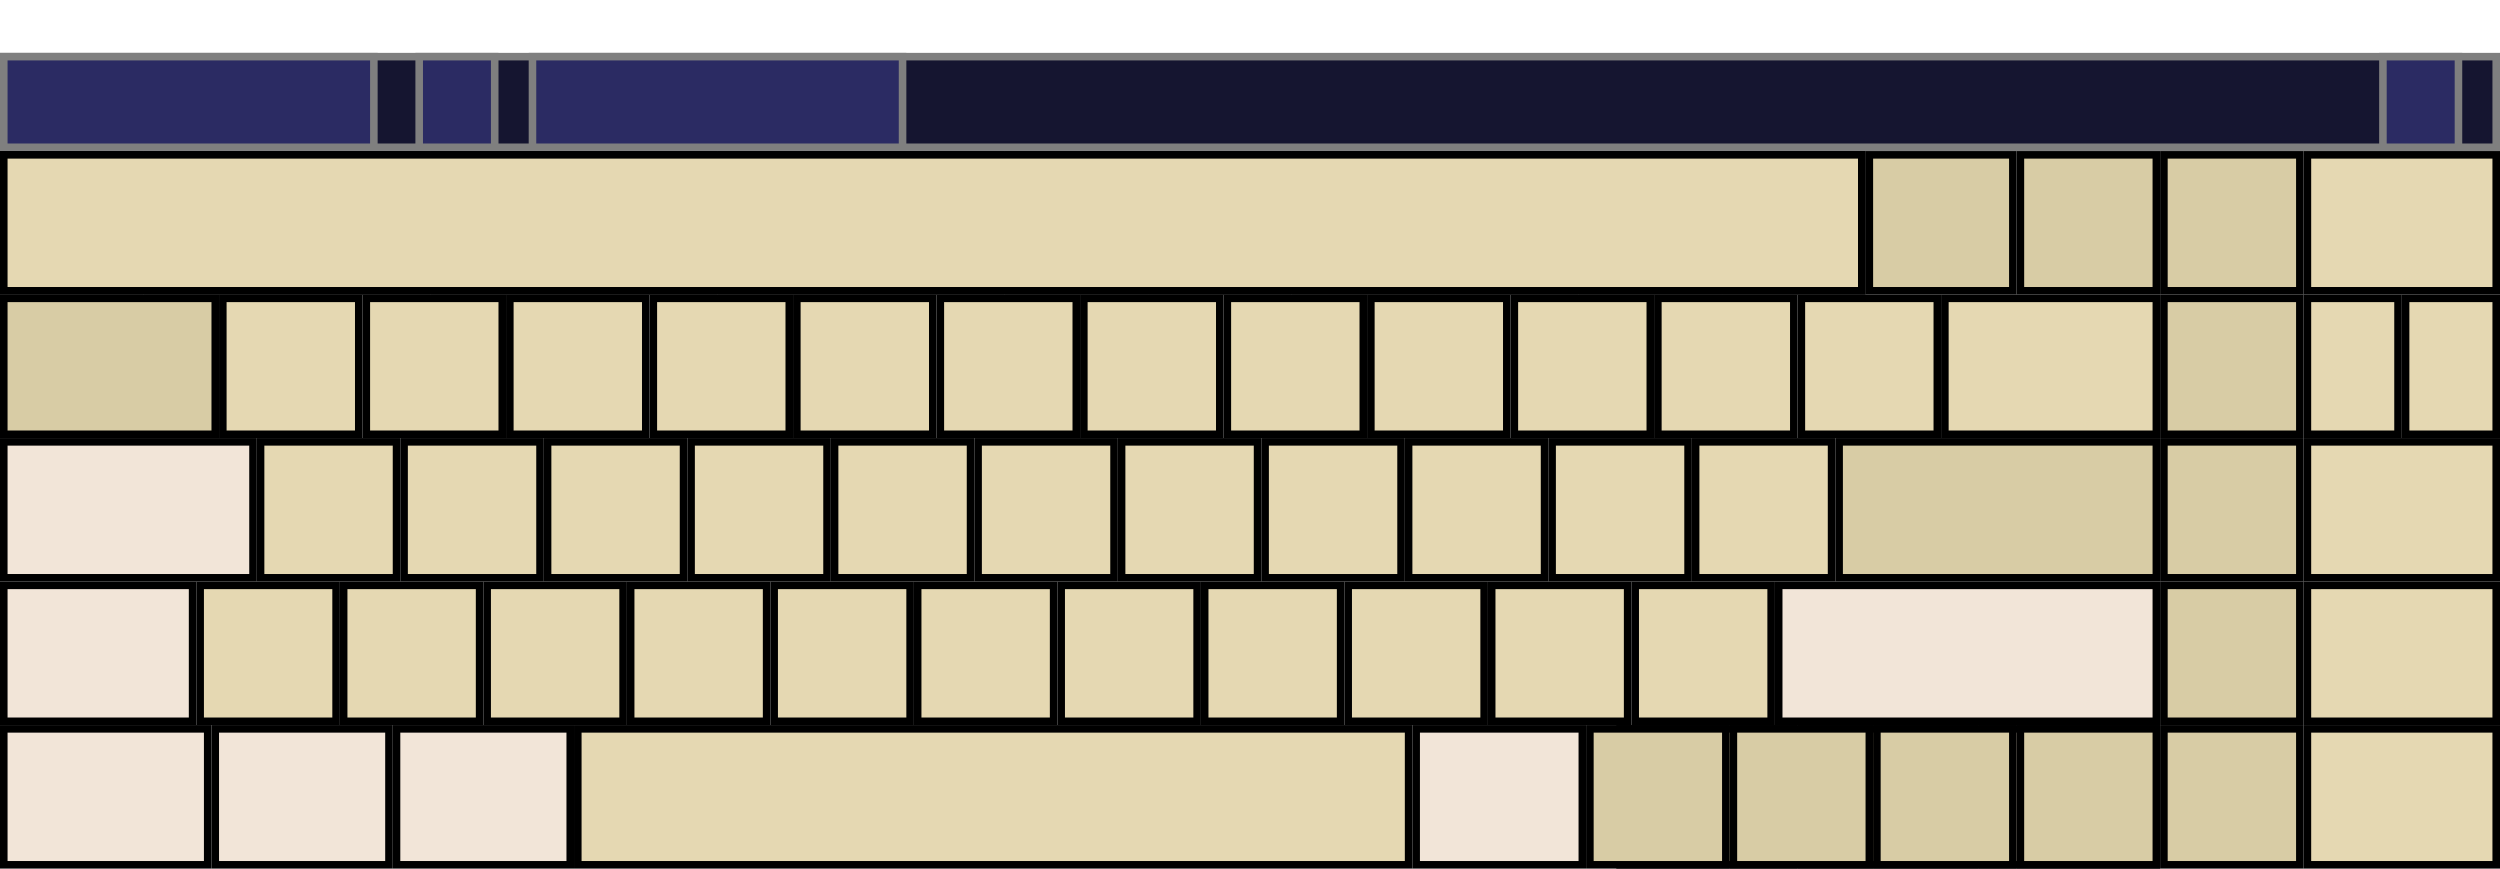
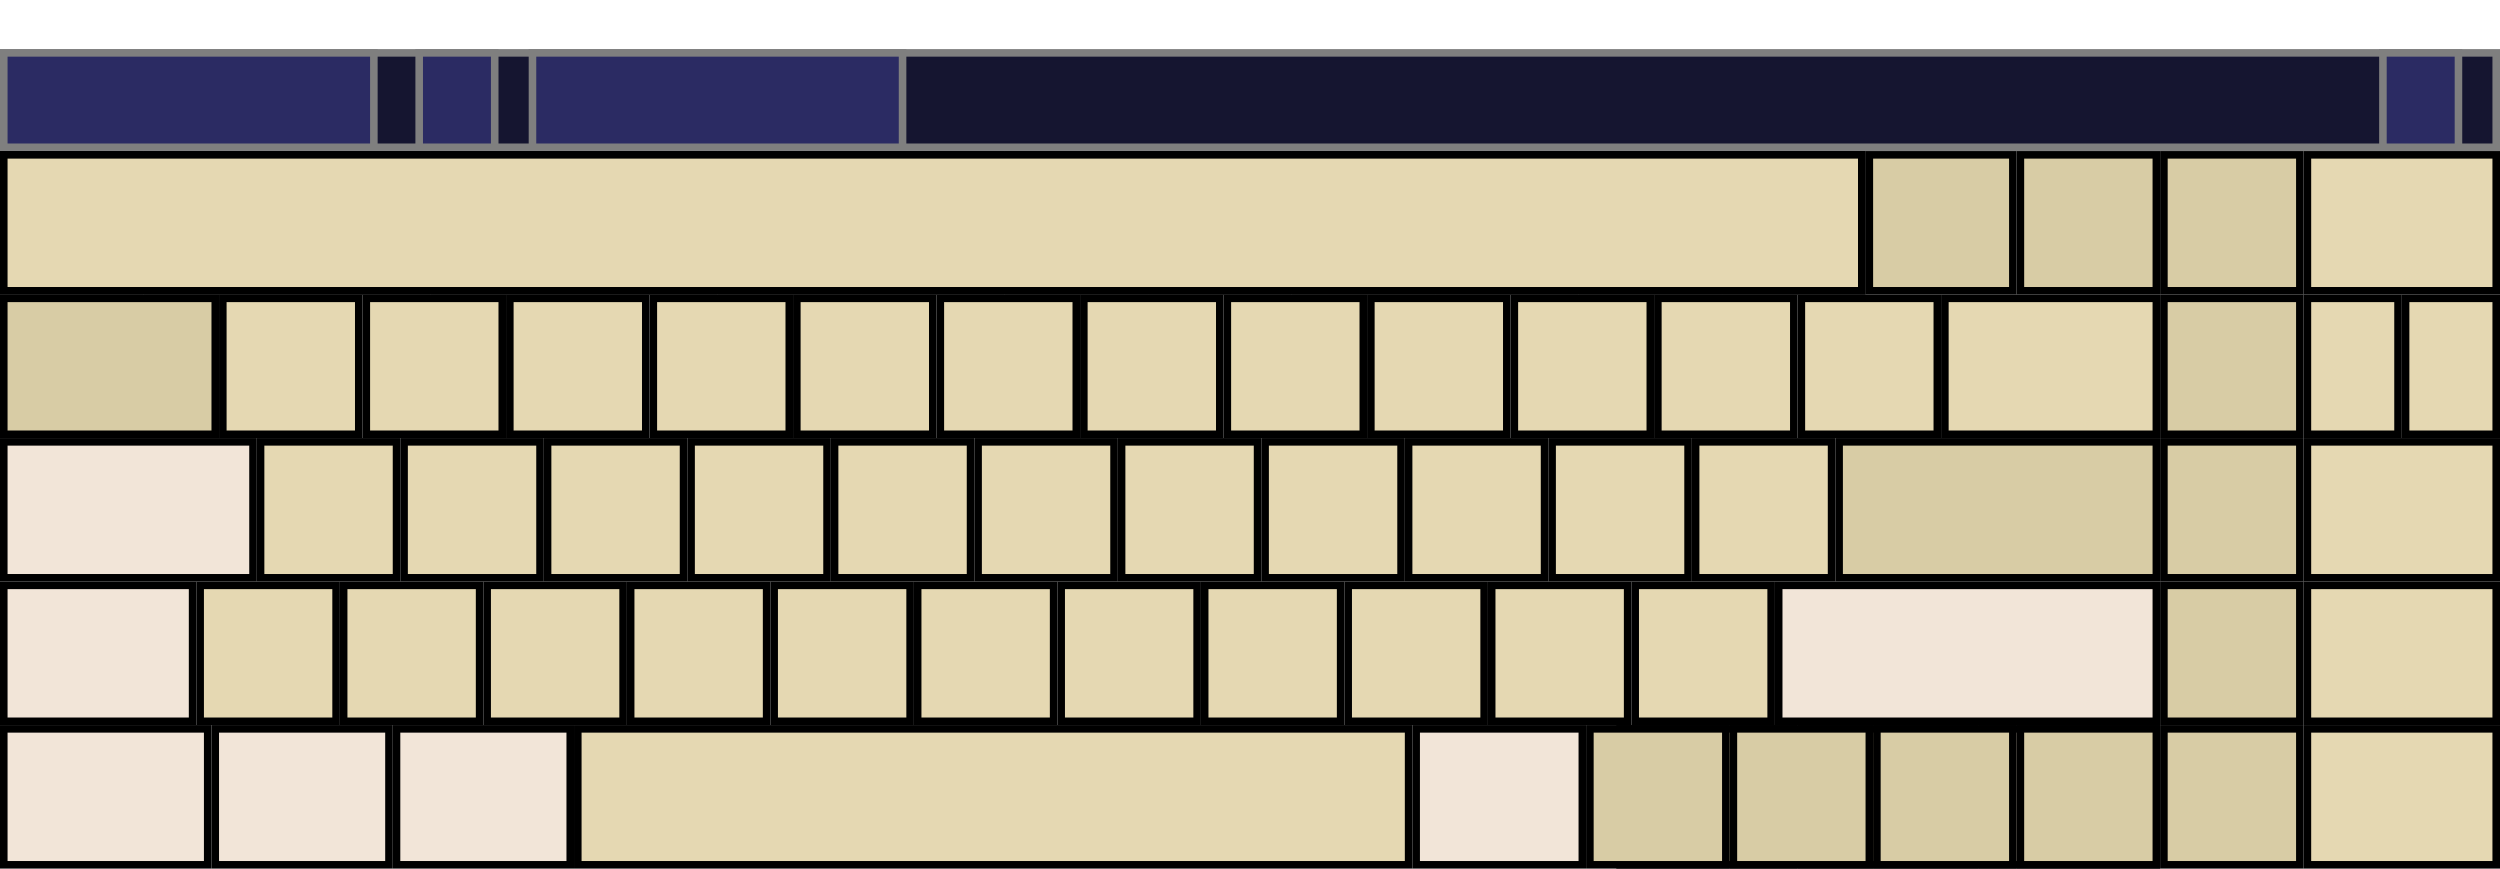
<svg xmlns="http://www.w3.org/2000/svg" id="svg2" height="115" width="331" version="1.0">
  <defs id="defs90" />
-   <rect id="wordlist" height="12" width="330" y="7.5" x="0.5" style="fill:#151530;stroke:#7f7f7f;stroke-width:1;stroke-miterlimit:4;stroke-dasharray:none" />
-   <rect id="prediction" height="12" width="49" y="7.5" x="70.5" style="color:#000000;fill:#2b2b63;fill-opacity:1;fill-rule:nonzero;stroke:#7f7f7f;stroke-width:1;stroke-linecap:butt;stroke-linejoin:miter;stroke-miterlimit:4;stroke-opacity:1;stroke-dasharray:none;stroke-dashoffset:0;marker:none;visibility:visible;display:inline;overflow:visible;enable-background:accumulate" />
-   <rect id="correction" height="12" width="49" y="7.5" x="0.5" style="color:#000000;fill:#2b2b63;fill-opacity:1;fill-rule:nonzero;stroke:#7f7f7f;stroke-width:1;stroke-linecap:butt;stroke-linejoin:miter;stroke-miterlimit:4;stroke-opacity:1;stroke-dasharray:none;stroke-dashoffset:0;marker:none;visibility:visible;display:inline;overflow:visible;enable-background:accumulate" />
-   <rect id="expand-corrections" height="12" width="10" y="7.5" x="55.5" style="fill:#2b2b63;stroke:#7f7f7f;stroke-width:1;stroke-miterlimit:4;stroke-dasharray:none" />
-   <rect id="language" height="12" width="10" y="7.5" x="315.5" style="fill:#2b2b63;stroke:#7f7f7f;stroke-width:1;stroke-miterlimit:4;stroke-dasharray:none" />
+   <rect id="wordlist" height="12.5" width="330" y="7" x="0.5" style="fill:#151530;stroke:#7f7f7f;stroke-width:1;stroke-miterlimit:4;stroke-dasharray:none" />
+   <rect id="prediction" height="12.5" width="49" y="7" x="70.5" style="color:#000000;fill:#2b2b63;fill-opacity:1;fill-rule:nonzero;stroke:#7f7f7f;stroke-width:1;stroke-linecap:butt;stroke-linejoin:miter;stroke-miterlimit:4;stroke-opacity:1;stroke-dasharray:none;stroke-dashoffset:0;marker:none;visibility:visible;display:inline;overflow:visible;enable-background:accumulate" />
+   <rect id="correction" height="12.5" width="49" y="7" x="0.5" style="color:#000000;fill:#2b2b63;fill-opacity:1;fill-rule:nonzero;stroke:#7f7f7f;stroke-width:1;stroke-linecap:butt;stroke-linejoin:miter;stroke-miterlimit:4;stroke-opacity:1;stroke-dasharray:none;stroke-dashoffset:0;marker:none;visibility:visible;display:inline;overflow:visible;enable-background:accumulate" />
+   <rect id="expand-corrections" height="12.5" width="10" y="7" x="55.5" style="fill:#2b2b63;stroke:#7f7f7f;stroke-width:1;stroke-miterlimit:4;stroke-dasharray:none" />
+   <rect id="language" height="12.5" width="10" y="7" x="315.5" style="fill:#2b2b63;stroke:#7f7f7f;stroke-width:1;stroke-miterlimit:4;stroke-dasharray:none" />
  <rect id="AB01" style="fill:#e5d8b2;stroke:#000000" height="18" width="18" y="77.5" x="45.5" />
  <rect id="AE02" style="fill:#e5d8b2;stroke:#000000" height="18" width="18" y="20.5" x="38.5" />
  <rect id="AE03" style="fill:#e5d8b2;stroke:#000000" height="18" width="18" y="20.5" x="57.5" />
  <rect id="AD09" style="fill:#e5d8b2;stroke:#000000" height="18" width="18" y="39.5" x="181.5" />
  <rect id="AE01" style="fill:#e5d8b2;stroke:#000000" height="18" width="18" y="20.5" x="19.5" />
  <rect id="AE06" style="fill:#e5d8b2;stroke:#000000" height="18" width="18" y="20.5" x="114.5" />
  <rect id="AE07" style="fill:#e5d8b2;stroke:#000000" height="18" width="18" y="20.5" x="133.5" />
  <rect id="AE04" style="fill:#e5d8b2;stroke:#000000" height="18" width="18" y="20.5" x="76.5" />
  <rect id="AE05" style="fill:#e5d8b2;stroke:#000000" height="18" width="18" y="20.5" x="95.5" />
  <rect id="AD03" style="fill:#e5d8b2;stroke:#000000" height="18" width="18" y="39.5" x="67.5" />
  <rect id="AD02" style="fill:#e5d8b2;stroke:#000000" height="18" width="18" y="39.5" x="48.5" />
  <rect id="AD01" style="fill:#e5d8b2;stroke:#000000" height="18" width="18" y="39.5" x="29.5" />
  <rect id="AE09" style="fill:#e5d8b2;stroke:#000000" height="18" width="18" y="20.5" x="171.5" />
  <rect id="AD07" style="fill:#e5d8b2;stroke:#000000" height="18" width="18" y="39.5" x="143.5" />
  <rect id="AD06" style="fill:#e5d8b2;stroke:#000000" height="18" width="18" y="39.5" x="124.5" />
  <rect id="AD05" style="fill:#e5d8b2;stroke:#000000" height="18" width="18" y="39.5" x="105.5" />
  <rect id="AD04" style="fill:#e5d8b2;stroke:#000000" height="18" width="18" y="39.5" x="86.5" />
  <rect id="AB10" style="fill:#e5d8b2;stroke:#000000" height="18" width="18" y="77.5" x="216.5" />
  <rect id="AC11" style="fill:#e5d8b2;stroke:#000000" height="18" width="18" y="58.5" x="224.5" />
  <rect id="AC10" style="fill:#e5d8b2;stroke:#000000" height="18" width="18" y="58.5" x="205.5" />
  <rect id="TLDE" style="fill:#e5d8b2;stroke:#000000" height="18" width="18" y="20.5" x="0.5" />
  <rect id="LSGT" style="fill:#e5d8b2;stroke:#000000" height="18" width="18" y="77.5" x="26.5" />
  <rect id="BKSL" style="fill:#e5d8b2;stroke:#000000" height="18" width="28" y="39.5" x="257.5" />
  <rect id="AD10" style="fill:#e5d8b2;stroke:#000000" height="18" width="18" y="39.5" x="200.5" />
  <rect id="AD11" style="fill:#e5d8b2;stroke:#000000" height="18" width="18" y="39.5" x="219.5" />
  <rect id="AD12" style="fill:#e5d8b2;stroke:#000000" height="18" width="18" y="39.5" x="238.5" />
  <rect id="AB08" style="fill:#e5d8b2;stroke:#000000" height="18" width="18" y="77.5" x="178.5" />
  <rect id="AE11" style="fill:#e5d8b2;stroke:#000000" height="18" width="18" y="20.5" x="209.5" />
  <rect id="AE10" style="fill:#e5d8b2;stroke:#000000" height="18" width="18" y="20.5" x="190.5" />
  <rect id="AE12" style="fill:#e5d8b2;stroke:#000000" height="18" width="18" y="20.5" x="228.5" />
  <rect id="AC04" style="fill:#e5d8b2;stroke:#000000" height="18" width="18" y="58.5" x="91.5" />
  <rect id="AC05" style="fill:#e5d8b2;stroke:#000000" height="18" width="18" y="58.5" x="110.5" />
  <rect id="AC06" style="fill:#e5d8b2;stroke:#000000" height="18" width="18" y="58.5" x="129.5" />
  <rect id="AC07" style="fill:#e5d8b2;stroke:#000000" height="18" width="18" y="58.5" x="148.5" />
  <rect id="AB09" style="fill:#e5d8b2;stroke:#000000" height="18" width="18" y="77.5" x="197.5" />
  <rect id="AC01" style="fill:#e5d8b2;stroke:#000000" height="18" width="18" y="58.5" x="34.5" />
  <rect id="AC02" style="fill:#e5d8b2;stroke:#000000" height="18" width="18" y="58.5" x="53.5" />
  <rect id="AC03" style="fill:#e5d8b2;stroke:#000000" height="18" width="18" y="58.5" x="72.5" />
  <rect id="AB05" style="fill:#e5d8b2;stroke:#000000" height="18" width="18" y="77.5" x="121.5" />
  <rect id="AB04" style="fill:#e5d8b2;stroke:#000000" height="18" width="18" y="77.5" x="102.5" />
  <rect id="AE08" style="fill:#e5d8b2;stroke:#000000" height="18" width="18" y="20.5" x="152.5" />
  <rect id="AB06" style="fill:#e5d8b2;stroke:#000000" height="18" width="18" y="77.5" x="140.5" />
  <rect id="AC08" style="fill:#e5d8b2;stroke:#000000" height="18" width="18" y="58.5" x="167.5" />
  <rect id="AC09" style="fill:#e5d8b2;stroke:#000000" height="18" width="18" y="58.5" x="186.5" />
  <rect id="AB03" style="fill:#e5d8b2;stroke:#000000" height="18" width="18" y="77.5" x="83.5" />
  <rect id="AB02" style="fill:#e5d8b2;stroke:#000000" height="18" width="18" y="77.5" x="64.5" />
  <rect id="AD08" style="fill:#e5d8b2;stroke:#000000" height="18" width="18" y="39.5" x="162.5" />
  <rect id="AB07" style="fill:#e5d8b2;stroke:#000000" height="18" width="18" y="77.5" x="159.5" />
  <rect id="RCTL" style="fill:#f2e5d8;stroke:#000000" height="18" width="23" y="96.5" x="262.5" />
  <rect id="LCTL" style="fill:#f2e5d8;stroke:#000000" height="18" width="27" y="96.5" x="0.5" />
  <rect id="LALT" style="fill:#f2e5d8;stroke:#000000" height="18" width="23" y="96.5" x="52.5" />
  <rect id="MENU" style="fill:#d8cca5;stroke:#000000" height="18" width="23" y="96.5" x="238.5" />
  <rect id="RWIN" style="fill:#d8cca5;stroke:#000000" height="18" width="23" y="96.5" x="214.5" />
  <rect id="LWIN" style="fill:#f2e5d8;stroke:#000000" height="18" width="23" y="96.5" x="28.5" />
  <rect id="BKSP" style="fill:#d8cca5;stroke:#000000" height="18" width="19" y="20.5" x="247.5" />
  <rect id="DELE" style="fill:#d8cca5;stroke:#000000" height="18" width="18" y="20.5" x="267.5" />
  <rect id="TAB" style="fill:#d8cca5;stroke:#000000" height="18" width="28" y="39.5" x="0.5" />
  <rect id="CAPS" style="fill:#f2e5d8;stroke:#000000" height="18" width="33" y="58.5" x="0.5" />
  <rect id="RTRN" style="fill:#d8cca5;stroke:#000000" height="18" width="42" y="58.5" x="243.5" />
  <rect id="LFSH" style="fill:#f2e5d8;stroke:#000000" height="18" width="25" y="77.5" x="0.5" />
  <rect id="RTSH" style="fill:#f2e5d8;stroke:#000000" height="18" width="50" y="77.5" x="235.5" />
  <rect id="SPCE" style="fill:#e5d8b2;stroke:#000000" height="18" width="110" y="96.5" x="76.5" />
  <rect id="RALT" style="fill:#f2e5d8;stroke:#000000" height="18" width="22" y="96.5" x="187.5" />
  <rect id="LEFT" style="fill:#d8cca5;stroke:#000000" height="18" width="18" y="96.5" x="210.5" />
  <rect id="RGHT" style="fill:#d8cca5;stroke:#000000" height="18" width="18" y="96.5" x="229.5" />
  <rect id="UP" style="fill:#d8cca5;stroke:#000000" height="18" width="18" y="96.5" x="248.5" />
  <rect id="DOWN" style="fill:#d8cca5;stroke:#000000" height="18" width="18" y="96.5" x="267.5" />
  <rect id="middleclick" style="fill:#d8cca5;stroke:#000000" height="18" width="18" y="20.5" x="286.5" />
  <rect id="secondaryclick" style="fill:#d8cca5;stroke:#000000" height="18" width="18" y="39.5" x="286.5" />
  <rect id="doubleclick" style="fill:#d8cca5;stroke:#000000" height="18" width="18" y="58.5" x="286.5" />
  <rect id="dragclick" style="fill:#d8cca5;stroke:#000000" height="18" width="18" y="77.5" x="286.5" />
  <rect id="hoverclick" style="fill:#d8cca5;stroke:#000000" height="18" width="18" y="96.5" x="286.5" />
  <rect id="hide" style="fill:#e5d8b2;stroke:#000000" height="18" width="25" y="20.5" x="305.5" />
  <rect id="showclick" style="fill:#e5d8b2;stroke:#000000" height="18" width="12" y="39.5" x="305.5" />
  <rect id="move" style="fill:#e5d8b2;stroke:#000000" height="18" width="12" y="39.5" x="318.5" />
  <rect id="layer0" style="fill:#e5d8b2;stroke:#000000" height="18" width="25" y="58.5" x="305.5" />
  <rect id="layer1" style="fill:#e5d8b2;stroke:#000000" height="18" width="25" y="77.5" x="305.5" />
  <rect id="layer2" style="fill:#e5d8b2;stroke:#000000" height="18" width="25" y="96.5" x="305.5" />
  <rect id="inputline" style="fill:#e5d8b2;stroke:#000000;stroke-width:1" height="18" width="246" y="20.5" x="0.5" />
</svg>
